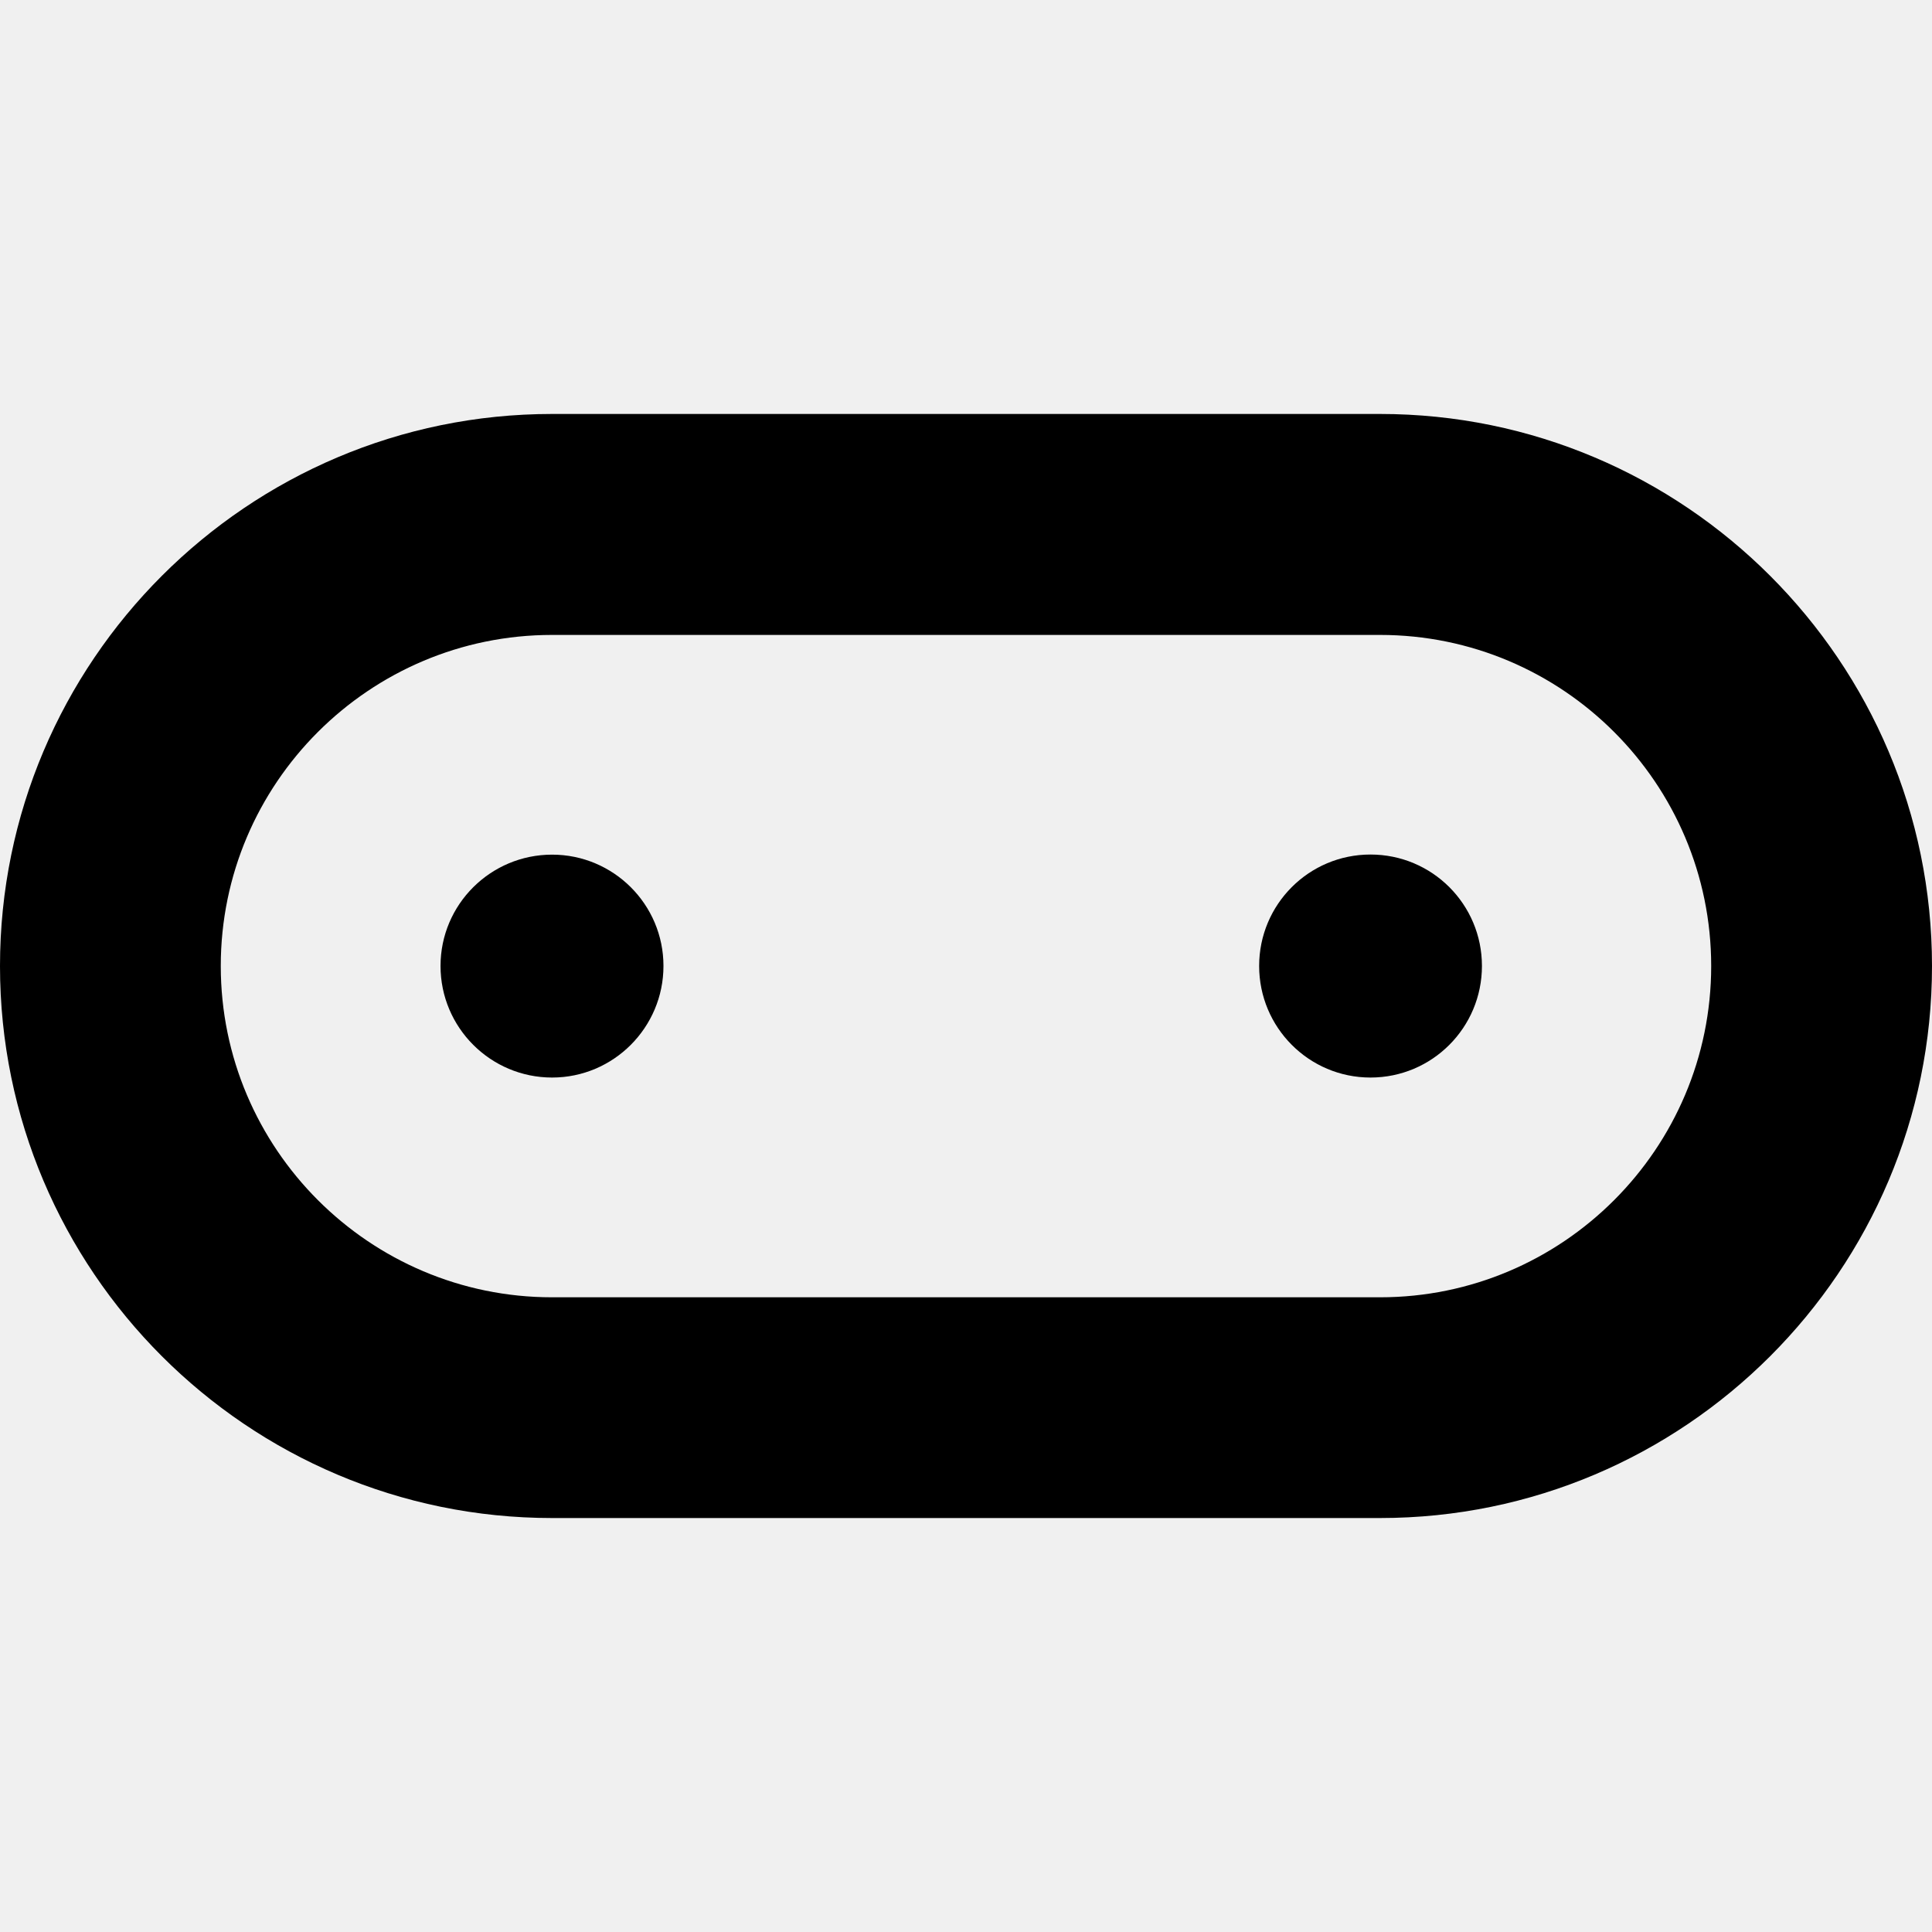
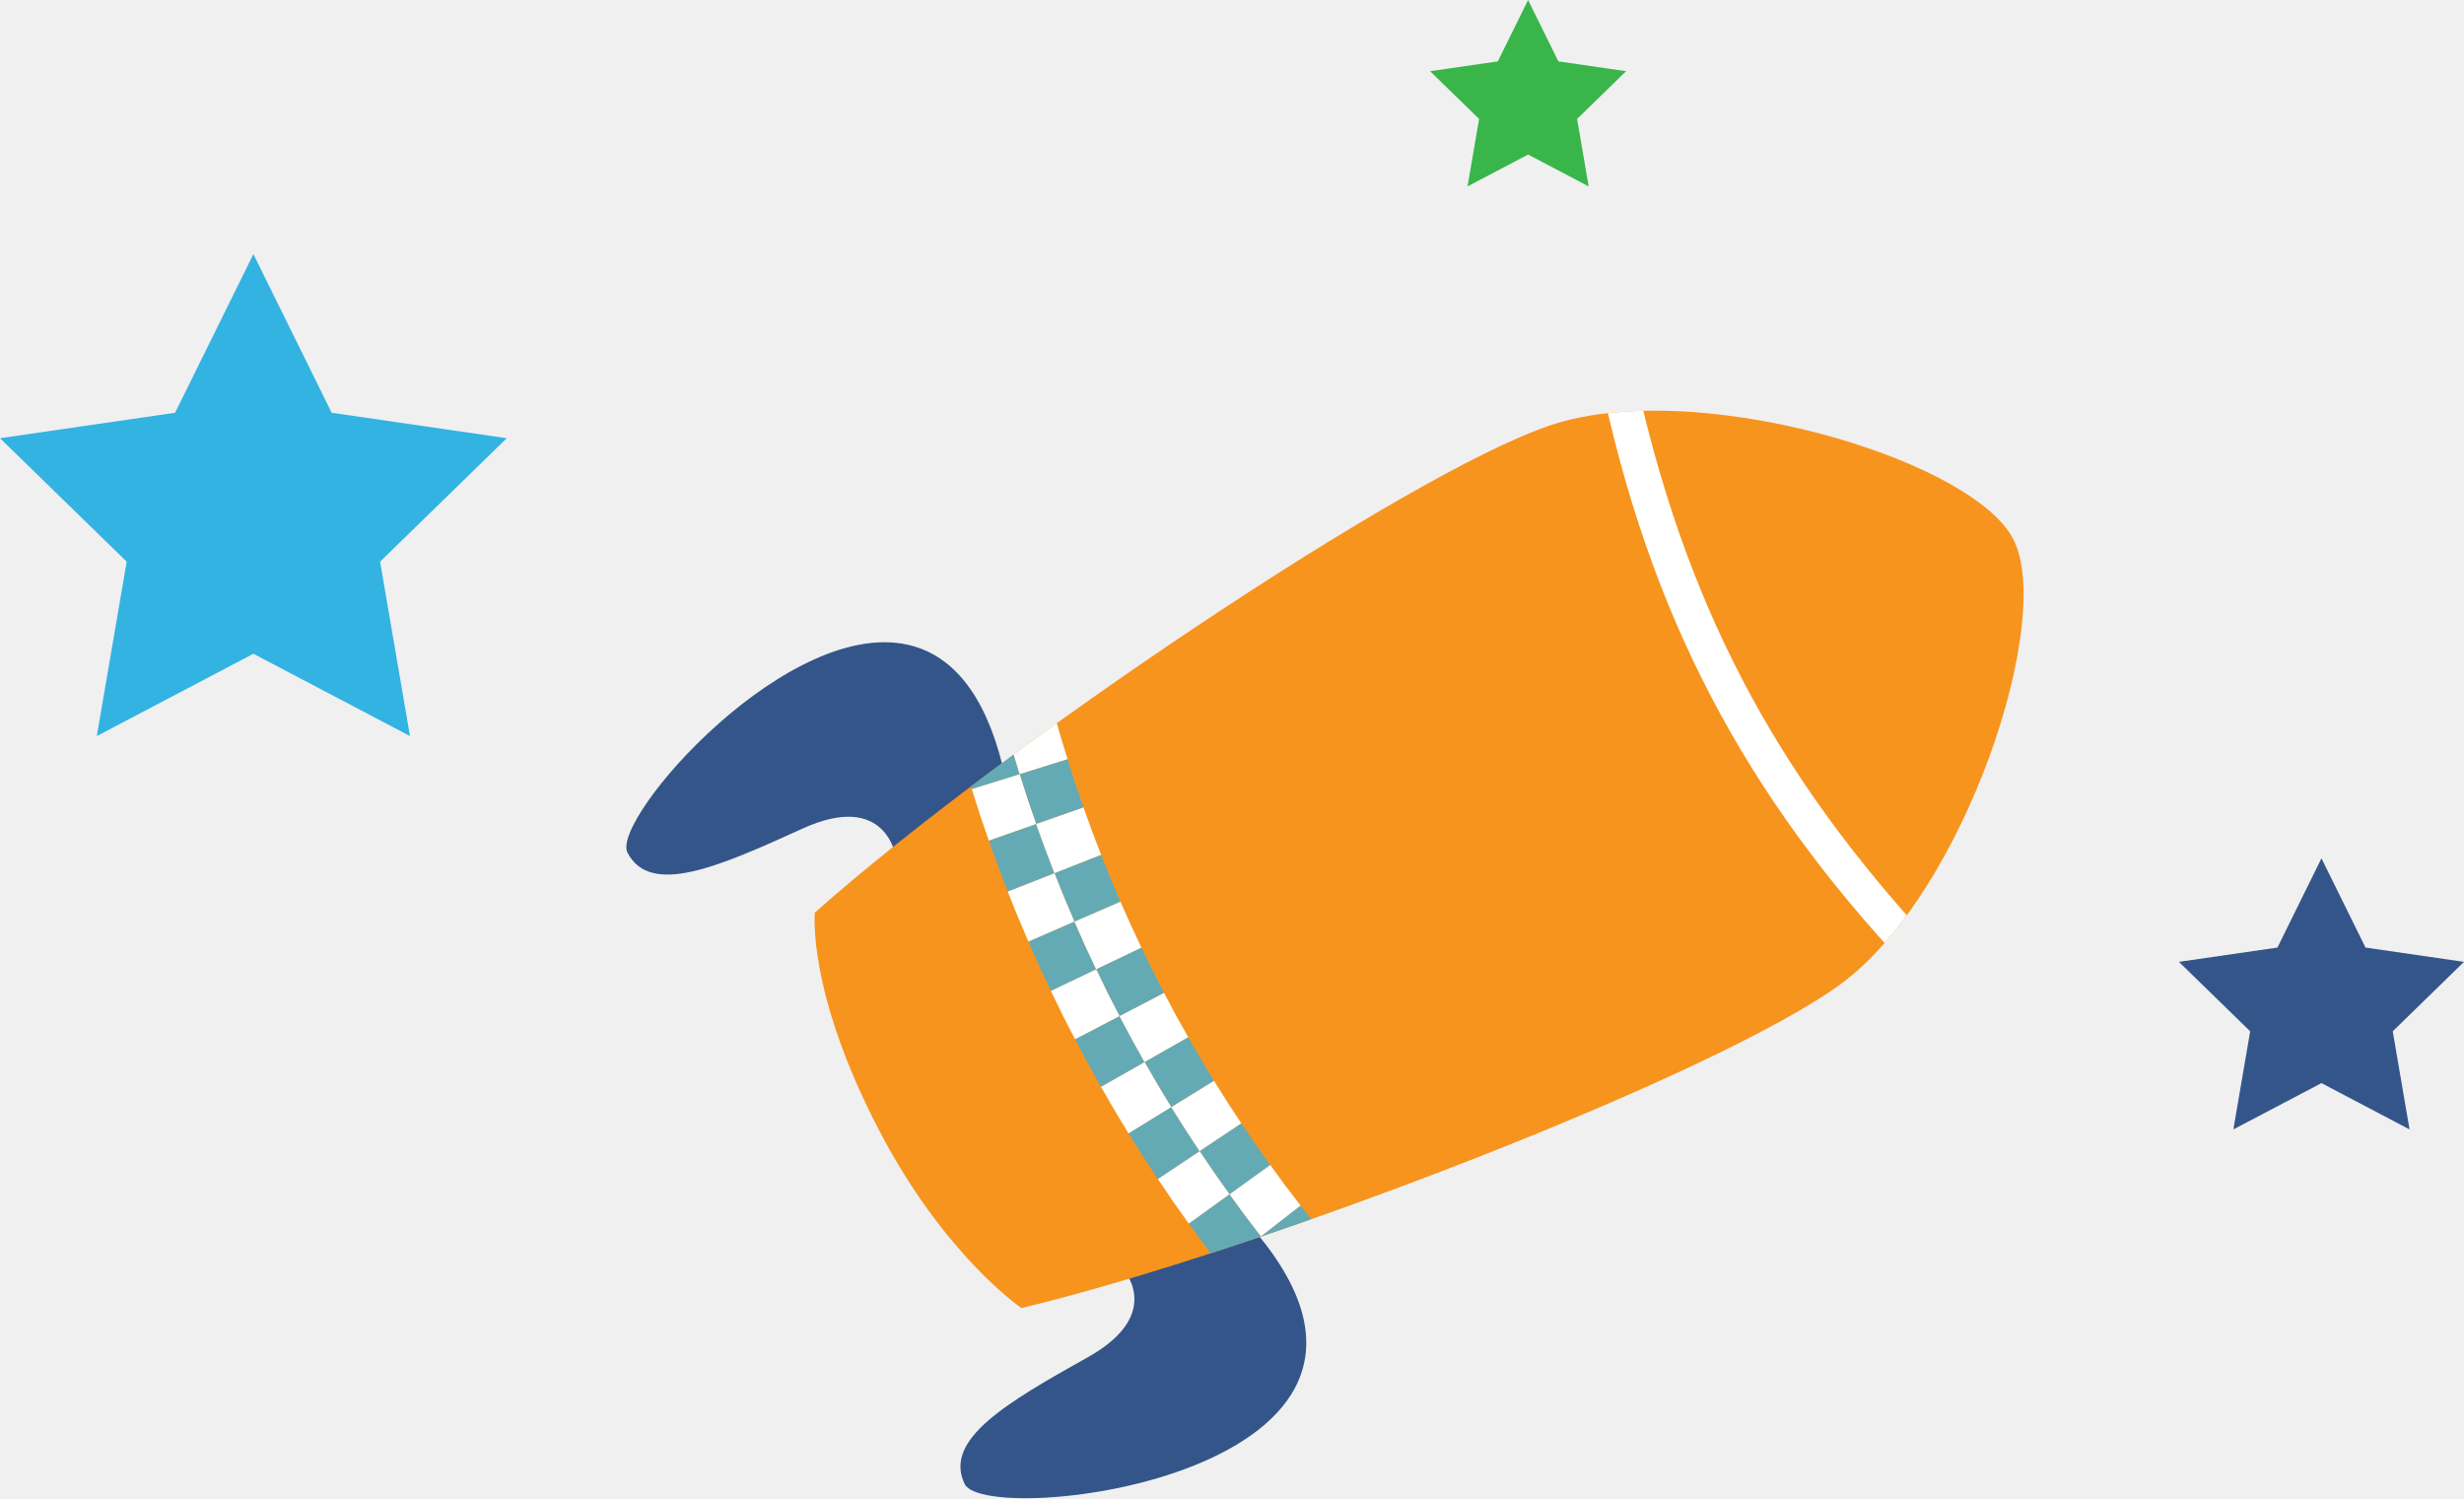
- <svg xmlns="http://www.w3.org/2000/svg" role="img" aria-labelledby="title  desc" xml:space="preserve" enable-background="new 0 0 280 32.755" viewBox="0 0 52.672 52.672" version="1.1" id="svg2">
-   <rect id="backgroundrect" width="195.474" height="34.211" x="0" y="18.461" class="" style="fill:none;stroke:none" />
-   <defs id="defs35" />
-   <path class="" d="m 37.363,29.377 c -1.677,0 -3.035,-1.364 -3.035,-3.042 0,-1.678 1.357,-3.038 3.035,-3.038 1.684,0 3.039,1.36 3.039,3.038 0,1.678 -1.355,3.042 -3.039,3.042 M 15.052,23.3 c -1.677,0 -3.042,1.357 -3.042,3.035 0,1.678 1.363,3.042 3.042,3.042 1.674,0 3.036,-1.364 3.036,-3.042 0,-1.678 -1.363,-3.035 -3.036,-3.035 m -0.003,-5.99 22.576,0 c 4.979,0 9.027,4.047 9.027,9.027 0,4.979 -4.049,9.031 -9.027,9.031 l -22.576,0 c -4.977,0 -9.03,-4.053 -9.03,-9.031 C 6.018,21.357 10.072,17.31 15.049,17.31 m 22.576,24.076 c 8.299,0 15.047,-6.75 15.047,-15.049 0,-8.299 -6.748,-15.051 -15.047,-15.051 l -22.576,0 C 6.75,11.286 6.9250488e-7,18.038 6.9250488e-7,26.337 6.9250488e-7,34.636 6.75,41.386 15.049,41.386 l 22.576,0" id="path21" style="fill:#000000" />
+ <svg xmlns="http://www.w3.org/2000/svg" id="uuid-f371330d-a059-4ba4-9ca3-df4c078f7868" viewBox="0 0 1602.721 974.587">
+   <defs>
+     <clipPath id="uuid-d852cb7e-480c-4586-b042-12dfc72fb5d2">
+       <path d="M1008.567,276.621c-93.962,31.546-359.16,210.804-478.55,317.031,0,0-5.221,51.643,41.988,142.004,42.475,81.365,92.373,115.254,92.373,115.254,155.355-37.254,454.16-152.272,533.732-211.401,79.572-59.05,138.732-236.547,111.338-288.976-12.848-24.564-59.16-49.3-114.421-65.372-38.009-11.055-80.264-18.022-118.745-18.022-24.846,0-48.137,2.909-67.715,9.483" fill="none" stroke-width="0" />
+     </clipPath>
+   </defs>
+   <path d="M728.662,823.216s31.152,30.366-21.041,59.632c-52.273,29.281-94.339,53.531-80.107,82.56,14.264,28.998,320.68-6.825,189.637-163.595l-88.489,21.403h.001Z" fill="#345589" stroke-width="0" />
+   <path d="M408.173,554.709c14.955,28.637,59.412,9.074,113.886-15.726,54.505-24.799,60.592,18.242,60.592,18.242l69.602-58.657c-11.763-47.728-32.836-70.892-57.902-78.173-79.069-23.007-197.547,112.581-186.177,134.314" fill="#345589" stroke-width="0" />
+   <path d="M1008.568,276.613c-93.946,31.546-359.16,210.819-478.566,317.047,0,0-5.205,51.643,42.003,141.972,42.475,81.381,92.373,115.27,92.373,115.27,155.355-37.254,454.16-152.272,533.732-211.386,79.572-59.066,138.732-236.547,111.338-288.992-12.816-24.564-59.16-49.3-114.421-65.372-62.573-18.195-136.562-25.287-186.46-8.539" fill="#f7941e" stroke-width="0" />
+   <g clip-path="url(#uuid-d852cb7e-480c-4586-b042-12dfc72fb5d2)">
+     <path d="M653.647,470.804c-3.617-13.241-5.284-19.893-8.398-33.244,12.707-2.988,19.044-4.466,31.75-7.438,3.019,12.911,4.67,19.327,8.13,32.065-12.596,3.444-18.887,5.158-31.483,8.618" fill="#64aab4" stroke-width="0" />
+     <path d="M622.196,479.359c-3.727-13.681-5.504-20.538-8.728-34.361,12.675-3.004,19.06-4.498,31.766-7.438,3.13,13.367,4.796,20.003,8.413,33.244-12.612,3.428-18.887,5.142-31.451,8.555" fill="#fff" stroke-width="0" />
+     <path d="M653.647,470.804c3.617,13.21,5.535,19.799,9.608,32.851-12.486,3.884-18.714,5.819-31.168,9.687-4.215-13.493-6.18-20.302-9.892-33.983,12.549-3.413,18.839-5.127,31.451-8.555" fill="#64aab4" stroke-width="0" />
+     <path d="M685.122,462.181c3.507,12.769,5.331,19.122,9.294,31.719-12.502,3.916-18.73,5.881-31.168,9.766-4.057-13.052-5.976-19.642-9.608-32.867,12.58-3.444,18.887-5.174,31.483-8.618" fill="#fff" stroke-width="0" />
+     <path d="M674.004,536.064c-4.545-12.864-6.683-19.358-10.756-32.395,12.455-3.9,18.667-5.866,31.168-9.766,3.916,12.643,5.976,18.902,10.363,31.326-12.345,4.356-18.462,6.511-30.775,10.835" fill="#64aab4" stroke-width="0" />
+     <path d="M643.205,546.907c-4.67-13.335-6.904-20.05-11.102-33.575,12.439-3.853,18.682-5.787,31.152-9.671,4.073,13.052,6.212,19.547,10.741,32.395-12.329,4.356-18.462,6.526-30.791,10.851" fill="#fff" stroke-width="0" />
+     <path d="M674.004,536.064c4.529,12.911,6.935,19.327,11.889,32.018-12.171,4.765-18.242,7.155-30.366,11.889-5.189-13.131-7.627-19.752-12.313-33.071,12.313-4.309,18.446-6.495,30.791-10.835" fill="#64aab4" stroke-width="0" />
+     <path d="M704.779,525.239c4.34,12.439,6.683,18.651,11.48,30.901-12.171,4.796-18.226,7.155-30.366,11.936-4.954-12.691-7.359-19.107-11.904-32.018,12.329-4.309,18.446-6.479,30.791-10.819" fill="#fff" stroke-width="0" />
+     <path d="M698.89,599.558c-5.394-12.47-7.989-18.792-13.005-31.483,12.14-4.781,18.21-7.155,30.366-11.936,4.828,12.266,7.328,18.352,12.549,30.414-11.967,5.237-17.928,7.831-29.91,13.005" fill="#64aab4" stroke-width="0" />
+     <path d="M668.975,612.543c-5.614-12.911-8.335-19.421-13.446-32.568,12.124-4.733,18.21-7.139,30.366-11.889,5.001,12.675,7.596,18.997,12.989,31.467-11.952,5.205-17.959,7.816-29.91,12.989" fill="#fff" stroke-width="0" />
+     <path d="M698.89,599.558c5.441,12.502,8.288,18.729,14.137,31.011-11.794,5.614-17.676,8.445-29.454,14.059-6.055-12.706-8.995-19.138-14.594-32.081,11.952-5.189,17.959-7.8,29.91-12.989" fill="#64aab4" stroke-width="0" />
+     <path d="M728.813,586.567c5.253,12.062,8.005,18.053,13.665,29.926-11.794,5.646-17.692,8.46-29.454,14.075-5.85-12.282-8.697-18.494-14.122-31.011,11.983-5.189,17.943-7.784,29.91-12.989" fill="#fff" stroke-width="0" />
+     <path d="M728.23,661.018c-6.322-12.093-9.341-18.148-15.207-30.445,11.778-5.63,17.66-8.445,29.454-14.075,5.677,11.873,8.602,17.739,14.688,29.407-11.574,6.054-17.392,9.058-28.935,15.112" fill="#64aab4" stroke-width="0" />
+     <path d="M699.351,676.099c-6.573-12.455-9.703-18.761-15.773-31.483,11.778-5.583,17.644-8.429,29.454-14.059,5.865,12.313,8.869,18.383,15.207,30.461-11.59,6.054-17.377,9.074-28.888,15.081" fill="#fff" stroke-width="0" />
+     <path d="M728.23,661.018c6.29,12.062,9.561,18.037,16.276,29.895-11.338,6.463-16.999,9.719-28.322,16.119-6.982-12.235-10.332-18.431-16.843-30.948,11.527-5.992,17.298-9.011,28.888-15.065" fill="#64aab4" stroke-width="0" />
+     <path d="M757.164,645.899c6.07,11.684,9.231,17.44,15.757,28.872-11.37,6.479-17.062,9.687-28.416,16.15-6.715-11.873-9.986-17.849-16.276-29.91,11.558-6.054,17.346-9.058,28.935-15.112" fill="#fff" stroke-width="0" />
+     <path d="M761.886,720.221c-7.155-11.637-10.63-17.471-17.377-29.297,11.354-6.463,17.047-9.687,28.416-16.166,6.479,11.464,9.844,17.125,16.732,28.338-11.071,6.809-16.653,10.269-27.771,17.125" fill="#64aab4" stroke-width="0" />
+     <path d="M734.111,737.321c-7.359-11.983-10.976-18.037-17.928-30.288,11.323-6.416,16.968-9.671,28.338-16.103,6.715,11.81,10.222,17.66,17.361,29.297-11.102,6.841-16.638,10.269-27.771,17.094" fill="#fff" stroke-width="0" />
+     <path d="M761.886,720.221c7.171,11.59,10.867,17.33,18.43,28.668-10.851,7.234-16.244,10.898-27.127,18.116-7.831-11.731-11.669-17.692-19.076-29.69,11.134-6.809,16.669-10.238,27.771-17.094" fill="#64aab4" stroke-width="0" />
+     <path d="M789.659,703.089c6.935,11.181,10.489,16.732,17.786,27.709-10.851,7.234-16.276,10.819-27.127,18.085-7.58-11.354-11.26-17.078-18.43-28.668,11.118-6.841,16.701-10.3,27.771-17.125" fill="#fff" stroke-width="0" />
+     <path d="M799.779,776.926c-7.973-11.071-11.873-16.701-19.469-28.039,10.851-7.265,16.276-10.867,27.143-18.116,7.328,10.992,11.071,16.402,18.792,27.096-10.568,7.611-15.867,11.448-26.467,19.06" fill="#64aab4" stroke-width="0" />
+     <path d="M773.311,796.031c-8.256-11.464-12.282-17.298-20.129-29.03,10.882-7.234,16.276-10.867,27.143-18.116,7.58,11.354,11.464,16.968,19.453,28.039-10.599,7.643-15.899,11.464-26.467,19.107" fill="#fff" stroke-width="0" />
+     <path d="M799.779,776.926c7.989,11.071,12.078,16.559,20.443,27.347-10.284,8.02-15.427,12.014-25.712,20.05-8.681-11.197-12.942-16.827-21.198-28.306,10.584-7.627,15.883-11.433,26.467-19.091" fill="#64aab4" stroke-width="0" />
+     <path d="M826.255,757.854c7.705,10.725,11.669,15.977,19.752,26.404-10.316,8.004-15.443,11.999-25.775,20.019-8.382-10.772-12.455-16.276-20.443-27.363,10.584-7.596,15.899-11.401,26.467-19.06" fill="#fff" stroke-width="0" />
+     <path d="M841.712,830.938c-8.775-10.505-13.068-15.851-21.481-26.624,10.332-8.052,15.458-12.03,25.791-20.05,8.083,10.426,12.266,15.553,20.742,25.712-10.001,8.382-15.018,12.565-25.051,20.962" fill="#64aab4" stroke-width="0" />
+     <path d="M816.695,851.839c-9.074-10.867-13.54-16.355-22.189-27.52,10.3-8.036,15.427-12.046,25.727-20.05,8.398,10.819,12.707,16.15,21.481,26.655-10.001,8.35-14.987,12.565-25.02,20.915" fill="#fff" stroke-width="0" />
+     <path d="M841.712,830.938c8.806,10.505,13.304,15.663,22.488,25.885-9.703,8.728-14.546,13.1-24.233,21.827-9.53-10.583-14.169-15.93-23.274-26.781,10.017-8.398,15.002-12.581,25.02-20.931" fill="#64aab4" stroke-width="0" />
+     <path d="M866.767,809.983c8.46,10.143,12.801,15.144,21.686,25.004-9.719,8.743-14.531,13.115-24.249,21.843-9.184-10.238-13.697-15.38-22.488-25.885,10.017-8.413,15.05-12.596,25.051-20.962" fill="#fff" stroke-width="0" />
+     <path d="M1242.542,631.471c-108.335-114.405-169.98-232.489-201.95-386.759,8.932-1.352,13.383-2.076,22.331-3.428,32.49,150.181,90.502,261.362,195.235,373.817-6.259,6.542-9.373,9.813-15.616,16.37" fill="#fff" stroke-width="0" />
+   </g>
+   <polygon points="164.822 165.304 215.757 268.497 329.628 285.056 247.24 365.367 266.677 478.813 164.822 425.267 62.966 478.813 82.403 365.367 0 285.056 113.886 268.497 164.822 165.304" fill="#33b3e2" stroke-width="0" />
+   <polygon points="1510.002 558.326 1538.655 616.385 1602.721 625.679 1556.362 670.859 1567.307 734.69 1510.002 704.559 1452.698 734.69 1463.643 670.859 1417.283 625.679 1481.366 616.385 1510.002 558.326" fill="#345589" stroke-width="0" />
+   <polygon points="993.956 0 1013.644 39.928 1057.708 46.312 1025.816 77.371 1033.349 121.246 993.956 100.535 954.562 121.246 962.095 77.371 930.204 46.312 974.267 39.928 993.956 0" fill="#39b54a" stroke-width="0" />
</svg>
